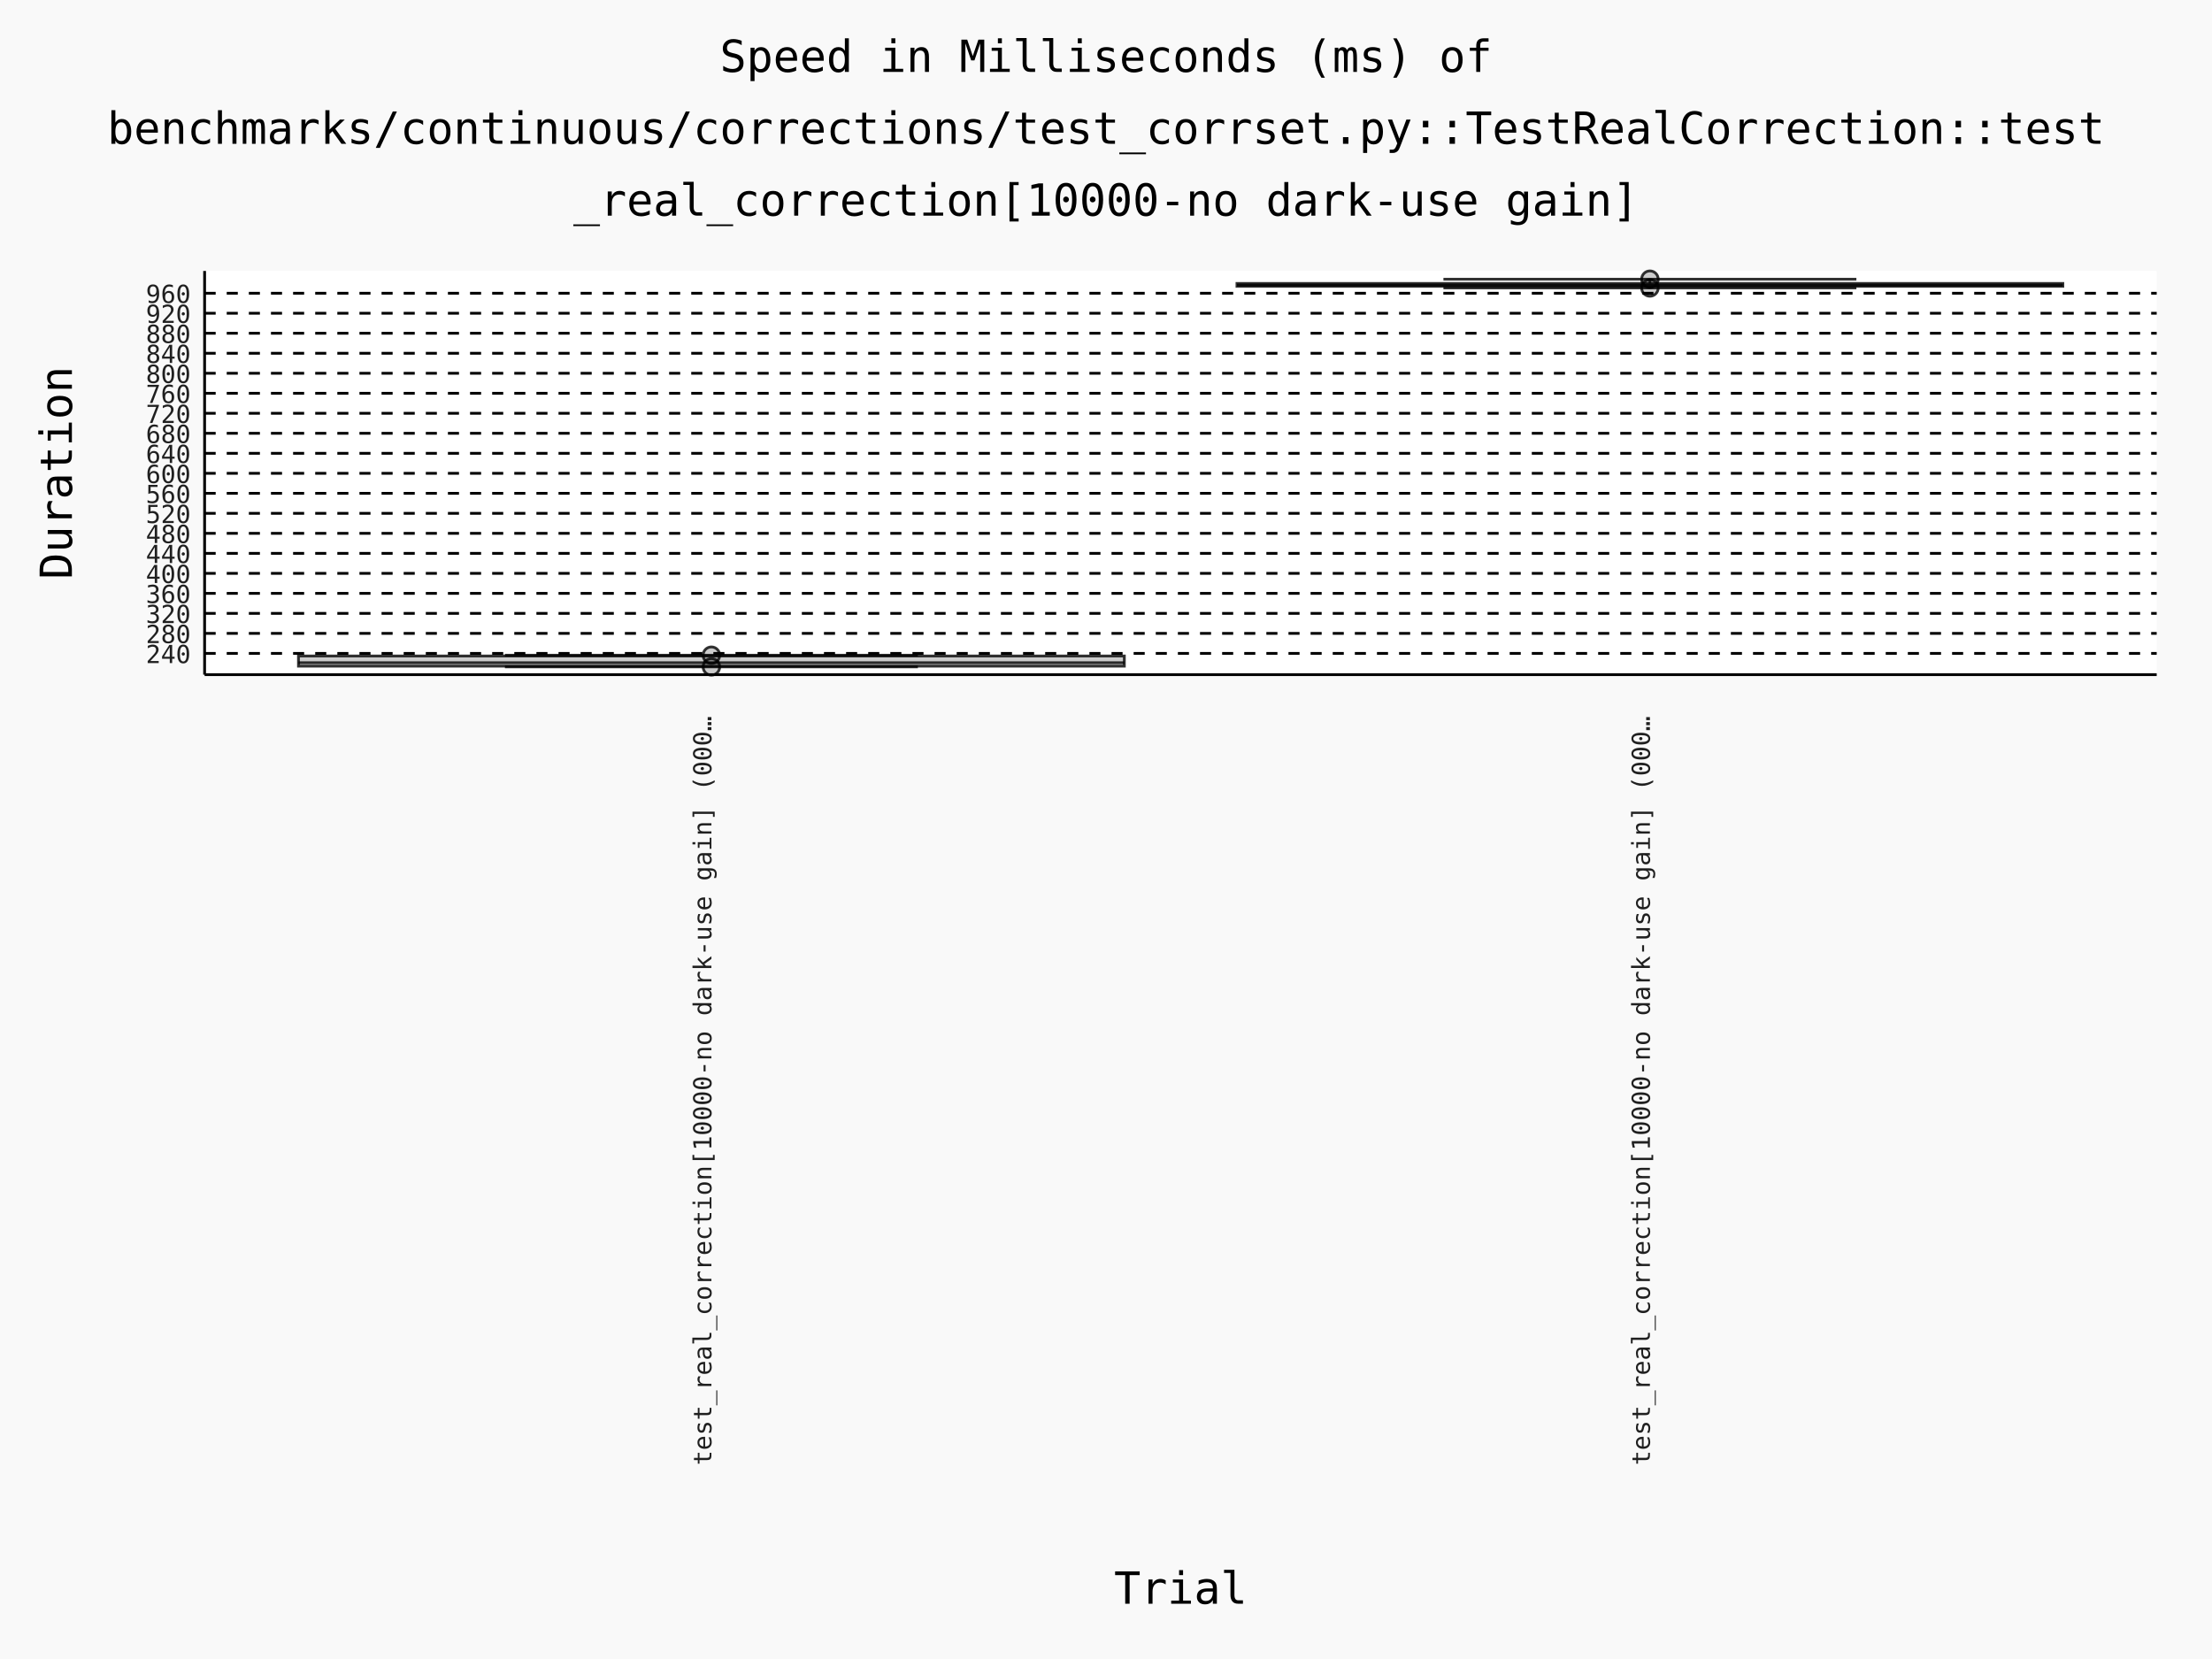
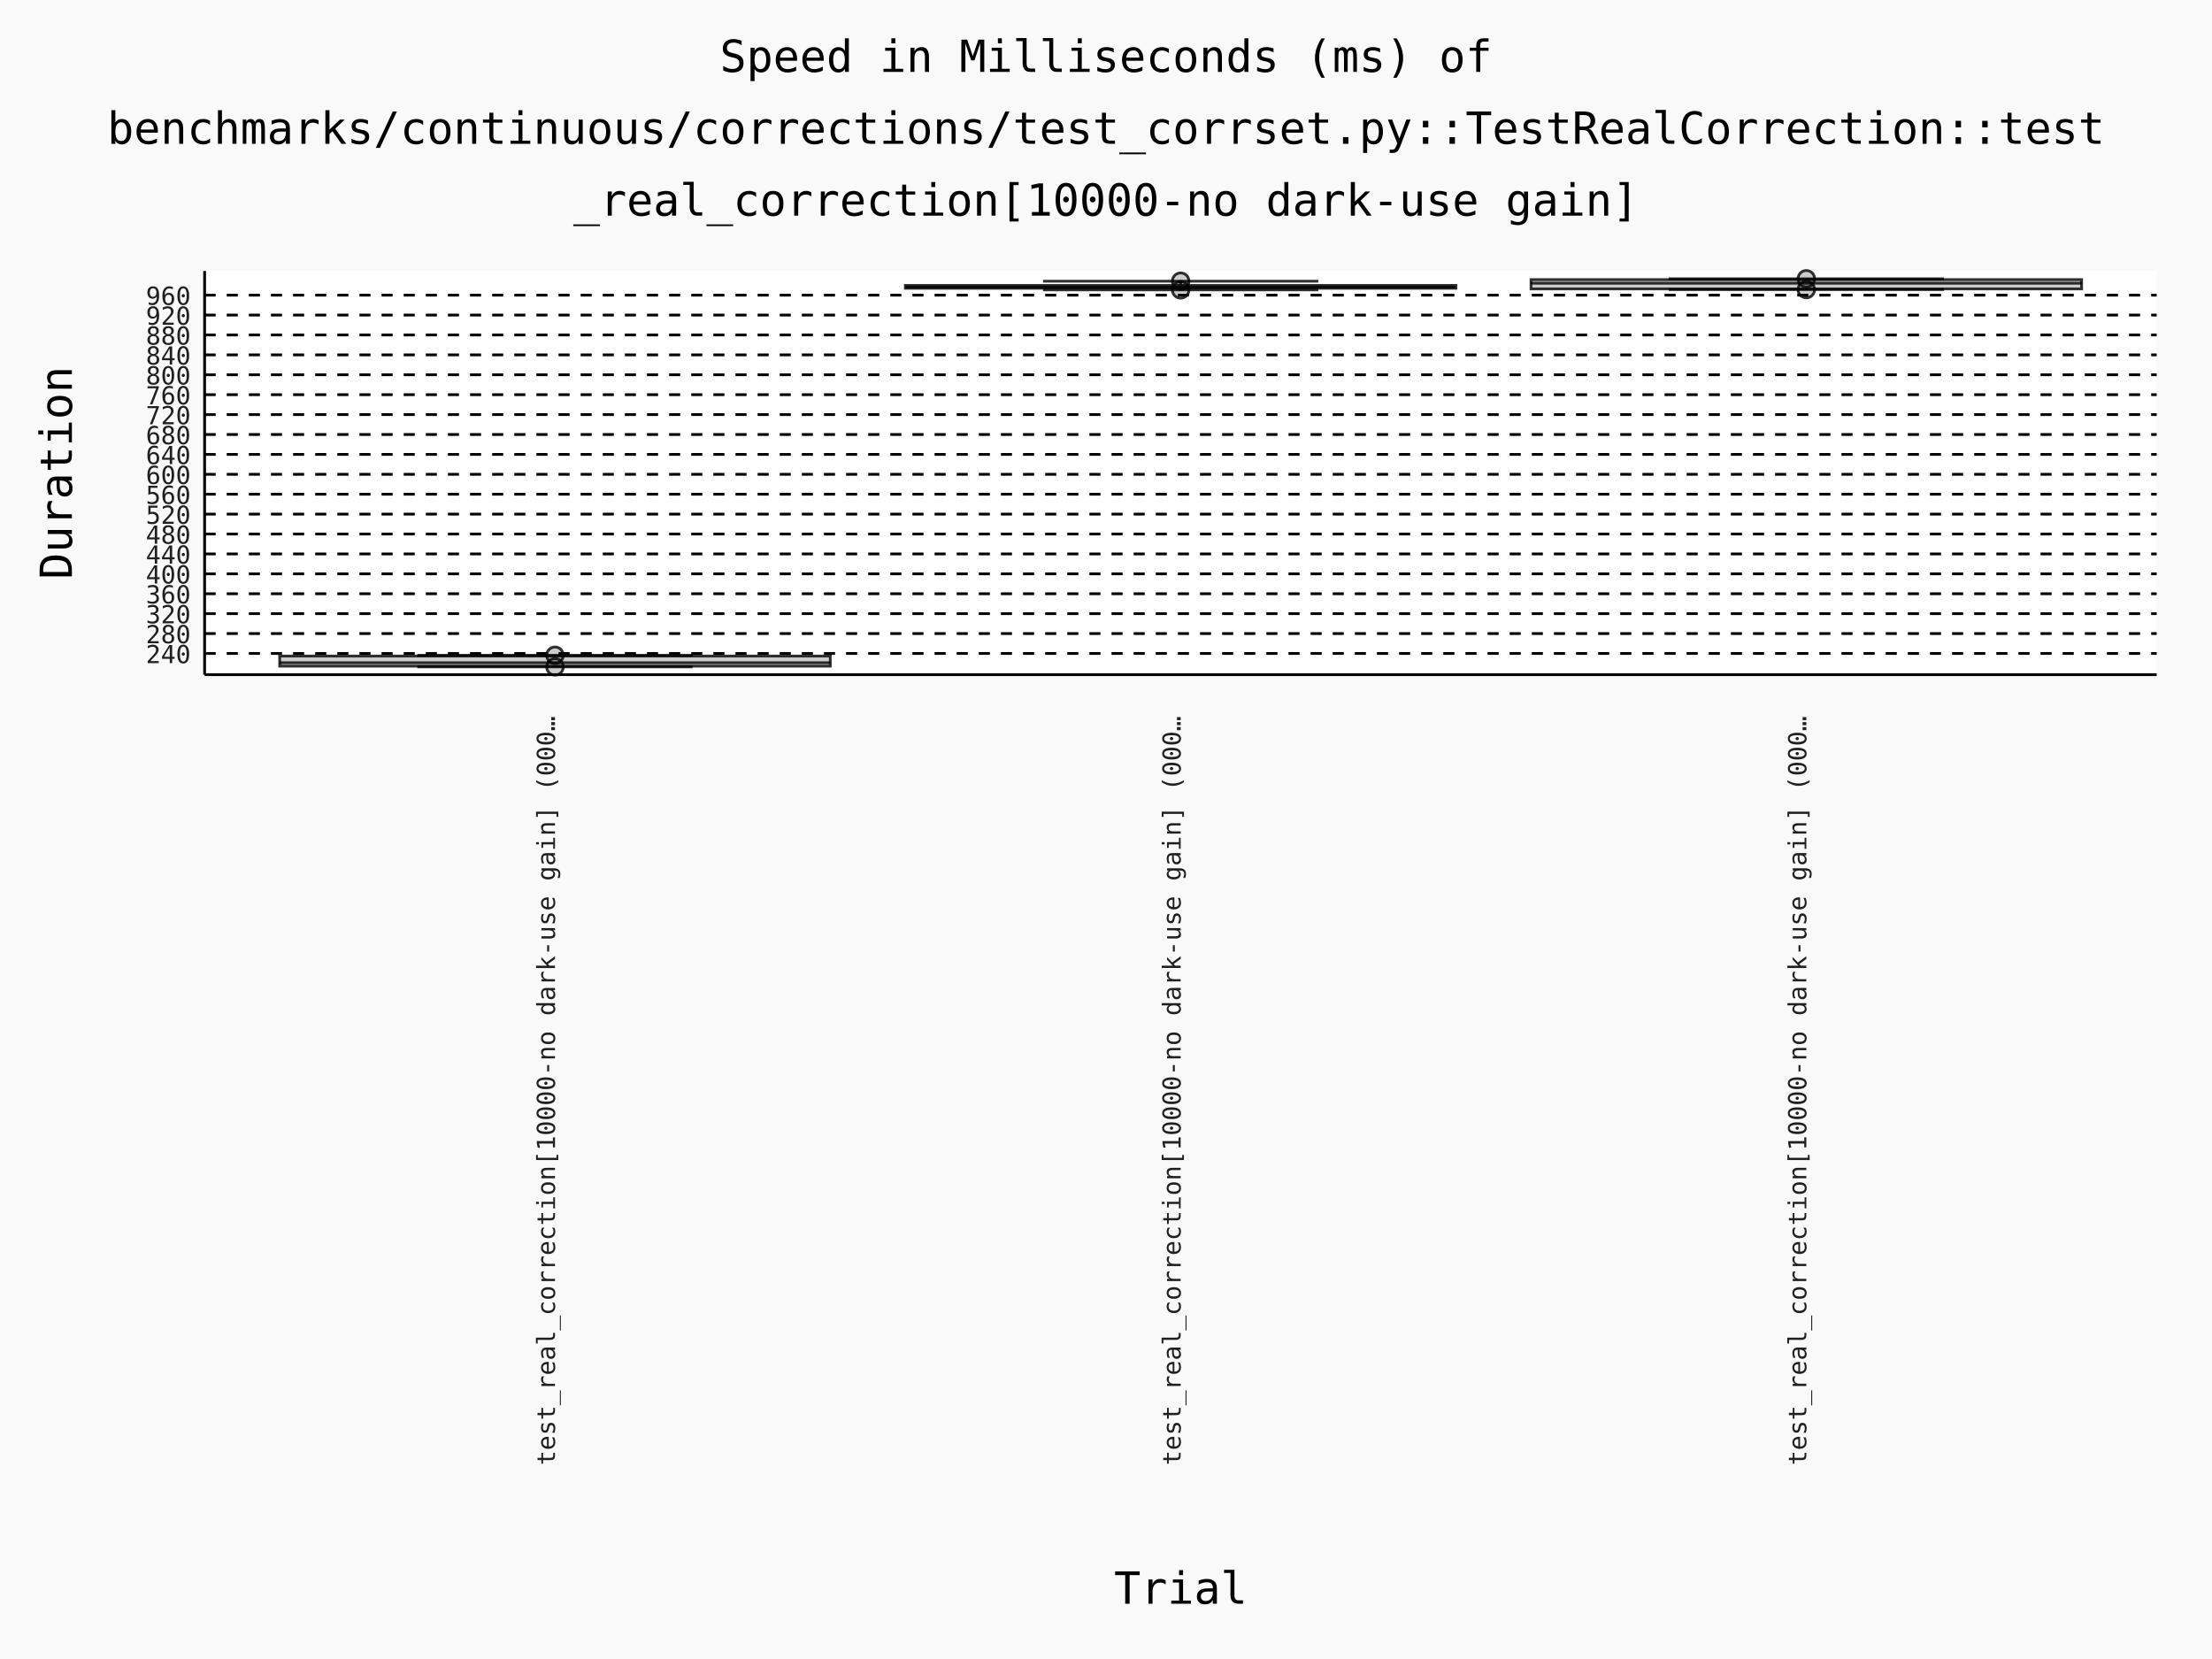
- <svg xmlns="http://www.w3.org/2000/svg" id="chart-89c5fae5-ac08-4c61-b7a4-94964de78701" class="pygal-chart" viewBox="0 0 800 600">
+ <svg xmlns="http://www.w3.org/2000/svg" id="chart-ae75ebbc-30ff-4622-a41f-8408564d9d58" class="pygal-chart" viewBox="0 0 800 600">
  <defs>
-     <style type="text/css">#chart-89c5fae5-ac08-4c61-b7a4-94964de78701{-webkit-user-select:none;-webkit-font-smoothing:antialiased;font-family:Consolas,"Deja Vu Sans Mono","Bitstream Vera Sans Mono","Courier New",monospace}#chart-89c5fae5-ac08-4c61-b7a4-94964de78701 .title{font-family:Consolas,"Deja Vu Sans Mono","Bitstream Vera Sans Mono","Courier New",monospace;font-size:16px}#chart-89c5fae5-ac08-4c61-b7a4-94964de78701 .legends .legend text{font-family:Consolas,"Deja Vu Sans Mono","Bitstream Vera Sans Mono","Courier New",monospace;font-size:14px}#chart-89c5fae5-ac08-4c61-b7a4-94964de78701 .axis text{font-family:Consolas,"Deja Vu Sans Mono","Bitstream Vera Sans Mono","Courier New",monospace;font-size:10px}#chart-89c5fae5-ac08-4c61-b7a4-94964de78701 .axis text.major{font-family:Consolas,"Deja Vu Sans Mono","Bitstream Vera Sans Mono","Courier New",monospace;font-size:10px}#chart-89c5fae5-ac08-4c61-b7a4-94964de78701 .text-overlay text.value{font-family:Consolas,"Deja Vu Sans Mono","Bitstream Vera Sans Mono","Courier New",monospace;font-size:16px}#chart-89c5fae5-ac08-4c61-b7a4-94964de78701 .text-overlay text.label{font-family:Consolas,"Deja Vu Sans Mono","Bitstream Vera Sans Mono","Courier New",monospace;font-size:10px}#chart-89c5fae5-ac08-4c61-b7a4-94964de78701 .tooltip{font-family:Consolas,"Deja Vu Sans Mono","Bitstream Vera Sans Mono","Courier New",monospace;font-size:14px}#chart-89c5fae5-ac08-4c61-b7a4-94964de78701 text.no_data{font-family:Consolas,"Deja Vu Sans Mono","Bitstream Vera Sans Mono","Courier New",monospace;font-size:64px}
- #chart-89c5fae5-ac08-4c61-b7a4-94964de78701{background-color:rgba(249,249,249,1)}#chart-89c5fae5-ac08-4c61-b7a4-94964de78701 path,#chart-89c5fae5-ac08-4c61-b7a4-94964de78701 line,#chart-89c5fae5-ac08-4c61-b7a4-94964de78701 rect,#chart-89c5fae5-ac08-4c61-b7a4-94964de78701 circle{-webkit-transition:150ms;-moz-transition:150ms;transition:150ms}#chart-89c5fae5-ac08-4c61-b7a4-94964de78701 .graph &gt; .background{fill:rgba(249,249,249,1)}#chart-89c5fae5-ac08-4c61-b7a4-94964de78701 .plot &gt; .background{fill:rgba(255,255,255,1)}#chart-89c5fae5-ac08-4c61-b7a4-94964de78701 .graph{fill:rgba(0,0,0,.87)}#chart-89c5fae5-ac08-4c61-b7a4-94964de78701 text.no_data{fill:rgba(0,0,0,1)}#chart-89c5fae5-ac08-4c61-b7a4-94964de78701 .title{fill:rgba(0,0,0,1)}#chart-89c5fae5-ac08-4c61-b7a4-94964de78701 .legends .legend text{fill:rgba(0,0,0,.87)}#chart-89c5fae5-ac08-4c61-b7a4-94964de78701 .legends .legend:hover text{fill:rgba(0,0,0,1)}#chart-89c5fae5-ac08-4c61-b7a4-94964de78701 .axis .line{stroke:rgba(0,0,0,1)}#chart-89c5fae5-ac08-4c61-b7a4-94964de78701 .axis .guide.line{stroke:rgba(0,0,0,.54)}#chart-89c5fae5-ac08-4c61-b7a4-94964de78701 .axis .major.line{stroke:rgba(0,0,0,.87)}#chart-89c5fae5-ac08-4c61-b7a4-94964de78701 .axis text.major{fill:rgba(0,0,0,1)}#chart-89c5fae5-ac08-4c61-b7a4-94964de78701 .axis.y .guides:hover .guide.line,#chart-89c5fae5-ac08-4c61-b7a4-94964de78701 .line-graph .axis.x .guides:hover .guide.line,#chart-89c5fae5-ac08-4c61-b7a4-94964de78701 .stackedline-graph .axis.x .guides:hover .guide.line,#chart-89c5fae5-ac08-4c61-b7a4-94964de78701 .xy-graph .axis.x .guides:hover .guide.line{stroke:rgba(0,0,0,1)}#chart-89c5fae5-ac08-4c61-b7a4-94964de78701 .axis .guides:hover text{fill:rgba(0,0,0,1)}#chart-89c5fae5-ac08-4c61-b7a4-94964de78701 .reactive{fill-opacity:.7;stroke-opacity:.8;stroke-width:1}#chart-89c5fae5-ac08-4c61-b7a4-94964de78701 .ci{stroke:rgba(0,0,0,.87)}#chart-89c5fae5-ac08-4c61-b7a4-94964de78701 .reactive.active,#chart-89c5fae5-ac08-4c61-b7a4-94964de78701 .active .reactive{fill-opacity:.8;stroke-opacity:.9;stroke-width:4}#chart-89c5fae5-ac08-4c61-b7a4-94964de78701 .ci .reactive.active{stroke-width:1.5}#chart-89c5fae5-ac08-4c61-b7a4-94964de78701 .series text{fill:rgba(0,0,0,1)}#chart-89c5fae5-ac08-4c61-b7a4-94964de78701 .tooltip rect{fill:rgba(255,255,255,1);stroke:rgba(0,0,0,1);-webkit-transition:opacity 150ms;-moz-transition:opacity 150ms;transition:opacity 150ms}#chart-89c5fae5-ac08-4c61-b7a4-94964de78701 .tooltip .label{fill:rgba(0,0,0,.87)}#chart-89c5fae5-ac08-4c61-b7a4-94964de78701 .tooltip .label{fill:rgba(0,0,0,.87)}#chart-89c5fae5-ac08-4c61-b7a4-94964de78701 .tooltip .legend{font-size:.8em;fill:rgba(0,0,0,.54)}#chart-89c5fae5-ac08-4c61-b7a4-94964de78701 .tooltip .x_label{font-size:.6em;fill:rgba(0,0,0,1)}#chart-89c5fae5-ac08-4c61-b7a4-94964de78701 .tooltip .xlink{font-size:.5em;text-decoration:underline}#chart-89c5fae5-ac08-4c61-b7a4-94964de78701 .tooltip .value{font-size:1.5em}#chart-89c5fae5-ac08-4c61-b7a4-94964de78701 .bound{font-size:.5em}#chart-89c5fae5-ac08-4c61-b7a4-94964de78701 .max-value{font-size:.75em;fill:rgba(0,0,0,.54)}#chart-89c5fae5-ac08-4c61-b7a4-94964de78701 .map-element{fill:rgba(255,255,255,1);stroke:rgba(0,0,0,.54) !important}#chart-89c5fae5-ac08-4c61-b7a4-94964de78701 .map-element .reactive{fill-opacity:inherit;stroke-opacity:inherit}#chart-89c5fae5-ac08-4c61-b7a4-94964de78701 .color-0,#chart-89c5fae5-ac08-4c61-b7a4-94964de78701 .color-0 a:visited{stroke:#000000;fill:#000000}#chart-89c5fae5-ac08-4c61-b7a4-94964de78701 .color-1,#chart-89c5fae5-ac08-4c61-b7a4-94964de78701 .color-1 a:visited{stroke:#000000;fill:#000000}#chart-89c5fae5-ac08-4c61-b7a4-94964de78701 .text-overlay .color-0 text{fill:white}#chart-89c5fae5-ac08-4c61-b7a4-94964de78701 .text-overlay .color-1 text{fill:white}
- #chart-89c5fae5-ac08-4c61-b7a4-94964de78701 text.no_data{text-anchor:middle}#chart-89c5fae5-ac08-4c61-b7a4-94964de78701 .guide.line{fill:none}#chart-89c5fae5-ac08-4c61-b7a4-94964de78701 .centered{text-anchor:middle}#chart-89c5fae5-ac08-4c61-b7a4-94964de78701 .title{text-anchor:middle}#chart-89c5fae5-ac08-4c61-b7a4-94964de78701 .legends .legend text{fill-opacity:1}#chart-89c5fae5-ac08-4c61-b7a4-94964de78701 .axis.x text{text-anchor:middle}#chart-89c5fae5-ac08-4c61-b7a4-94964de78701 .axis.x:not(.web) text[transform]{text-anchor:start}#chart-89c5fae5-ac08-4c61-b7a4-94964de78701 .axis.x:not(.web) text[transform].backwards{text-anchor:end}#chart-89c5fae5-ac08-4c61-b7a4-94964de78701 .axis.y text{text-anchor:end}#chart-89c5fae5-ac08-4c61-b7a4-94964de78701 .axis.y text[transform].backwards{text-anchor:start}#chart-89c5fae5-ac08-4c61-b7a4-94964de78701 .axis.y2 text{text-anchor:start}#chart-89c5fae5-ac08-4c61-b7a4-94964de78701 .axis.y2 text[transform].backwards{text-anchor:end}#chart-89c5fae5-ac08-4c61-b7a4-94964de78701 .axis .guide.line{stroke-dasharray:4,4;stroke:black}#chart-89c5fae5-ac08-4c61-b7a4-94964de78701 .axis .major.guide.line{stroke-dasharray:6,6;stroke:black}#chart-89c5fae5-ac08-4c61-b7a4-94964de78701 .horizontal .axis.y .guide.line,#chart-89c5fae5-ac08-4c61-b7a4-94964de78701 .horizontal .axis.y2 .guide.line,#chart-89c5fae5-ac08-4c61-b7a4-94964de78701 .vertical .axis.x .guide.line{opacity:0}#chart-89c5fae5-ac08-4c61-b7a4-94964de78701 .horizontal .axis.always_show .guide.line,#chart-89c5fae5-ac08-4c61-b7a4-94964de78701 .vertical .axis.always_show .guide.line{opacity:1 !important}#chart-89c5fae5-ac08-4c61-b7a4-94964de78701 .axis.y .guides:hover .guide.line,#chart-89c5fae5-ac08-4c61-b7a4-94964de78701 .axis.y2 .guides:hover .guide.line,#chart-89c5fae5-ac08-4c61-b7a4-94964de78701 .axis.x .guides:hover .guide.line{opacity:1}#chart-89c5fae5-ac08-4c61-b7a4-94964de78701 .axis .guides:hover text{opacity:1}#chart-89c5fae5-ac08-4c61-b7a4-94964de78701 .nofill{fill:none}#chart-89c5fae5-ac08-4c61-b7a4-94964de78701 .subtle-fill{fill-opacity:.2}#chart-89c5fae5-ac08-4c61-b7a4-94964de78701 .dot{stroke-width:1px;fill-opacity:1;stroke-opacity:1}#chart-89c5fae5-ac08-4c61-b7a4-94964de78701 .dot.active{stroke-width:5px}#chart-89c5fae5-ac08-4c61-b7a4-94964de78701 .dot.negative{fill:transparent}#chart-89c5fae5-ac08-4c61-b7a4-94964de78701 text,#chart-89c5fae5-ac08-4c61-b7a4-94964de78701 tspan{stroke:none !important}#chart-89c5fae5-ac08-4c61-b7a4-94964de78701 .series text.active{opacity:1}#chart-89c5fae5-ac08-4c61-b7a4-94964de78701 .tooltip rect{fill-opacity:.95;stroke-width:.5}#chart-89c5fae5-ac08-4c61-b7a4-94964de78701 .tooltip text{fill-opacity:1}#chart-89c5fae5-ac08-4c61-b7a4-94964de78701 .showable{visibility:hidden}#chart-89c5fae5-ac08-4c61-b7a4-94964de78701 .showable.shown{visibility:visible}#chart-89c5fae5-ac08-4c61-b7a4-94964de78701 .gauge-background{fill:rgba(229,229,229,1);stroke:none}#chart-89c5fae5-ac08-4c61-b7a4-94964de78701 .bg-lines{stroke:rgba(249,249,249,1);stroke-width:2px}
+     <style type="text/css">#chart-ae75ebbc-30ff-4622-a41f-8408564d9d58{-webkit-user-select:none;-webkit-font-smoothing:antialiased;font-family:Consolas,"Deja Vu Sans Mono","Bitstream Vera Sans Mono","Courier New",monospace}#chart-ae75ebbc-30ff-4622-a41f-8408564d9d58 .title{font-family:Consolas,"Deja Vu Sans Mono","Bitstream Vera Sans Mono","Courier New",monospace;font-size:16px}#chart-ae75ebbc-30ff-4622-a41f-8408564d9d58 .legends .legend text{font-family:Consolas,"Deja Vu Sans Mono","Bitstream Vera Sans Mono","Courier New",monospace;font-size:14px}#chart-ae75ebbc-30ff-4622-a41f-8408564d9d58 .axis text{font-family:Consolas,"Deja Vu Sans Mono","Bitstream Vera Sans Mono","Courier New",monospace;font-size:10px}#chart-ae75ebbc-30ff-4622-a41f-8408564d9d58 .axis text.major{font-family:Consolas,"Deja Vu Sans Mono","Bitstream Vera Sans Mono","Courier New",monospace;font-size:10px}#chart-ae75ebbc-30ff-4622-a41f-8408564d9d58 .text-overlay text.value{font-family:Consolas,"Deja Vu Sans Mono","Bitstream Vera Sans Mono","Courier New",monospace;font-size:16px}#chart-ae75ebbc-30ff-4622-a41f-8408564d9d58 .text-overlay text.label{font-family:Consolas,"Deja Vu Sans Mono","Bitstream Vera Sans Mono","Courier New",monospace;font-size:10px}#chart-ae75ebbc-30ff-4622-a41f-8408564d9d58 .tooltip{font-family:Consolas,"Deja Vu Sans Mono","Bitstream Vera Sans Mono","Courier New",monospace;font-size:14px}#chart-ae75ebbc-30ff-4622-a41f-8408564d9d58 text.no_data{font-family:Consolas,"Deja Vu Sans Mono","Bitstream Vera Sans Mono","Courier New",monospace;font-size:64px}
+ #chart-ae75ebbc-30ff-4622-a41f-8408564d9d58{background-color:rgba(249,249,249,1)}#chart-ae75ebbc-30ff-4622-a41f-8408564d9d58 path,#chart-ae75ebbc-30ff-4622-a41f-8408564d9d58 line,#chart-ae75ebbc-30ff-4622-a41f-8408564d9d58 rect,#chart-ae75ebbc-30ff-4622-a41f-8408564d9d58 circle{-webkit-transition:150ms;-moz-transition:150ms;transition:150ms}#chart-ae75ebbc-30ff-4622-a41f-8408564d9d58 .graph &gt; .background{fill:rgba(249,249,249,1)}#chart-ae75ebbc-30ff-4622-a41f-8408564d9d58 .plot &gt; .background{fill:rgba(255,255,255,1)}#chart-ae75ebbc-30ff-4622-a41f-8408564d9d58 .graph{fill:rgba(0,0,0,.87)}#chart-ae75ebbc-30ff-4622-a41f-8408564d9d58 text.no_data{fill:rgba(0,0,0,1)}#chart-ae75ebbc-30ff-4622-a41f-8408564d9d58 .title{fill:rgba(0,0,0,1)}#chart-ae75ebbc-30ff-4622-a41f-8408564d9d58 .legends .legend text{fill:rgba(0,0,0,.87)}#chart-ae75ebbc-30ff-4622-a41f-8408564d9d58 .legends .legend:hover text{fill:rgba(0,0,0,1)}#chart-ae75ebbc-30ff-4622-a41f-8408564d9d58 .axis .line{stroke:rgba(0,0,0,1)}#chart-ae75ebbc-30ff-4622-a41f-8408564d9d58 .axis .guide.line{stroke:rgba(0,0,0,.54)}#chart-ae75ebbc-30ff-4622-a41f-8408564d9d58 .axis .major.line{stroke:rgba(0,0,0,.87)}#chart-ae75ebbc-30ff-4622-a41f-8408564d9d58 .axis text.major{fill:rgba(0,0,0,1)}#chart-ae75ebbc-30ff-4622-a41f-8408564d9d58 .axis.y .guides:hover .guide.line,#chart-ae75ebbc-30ff-4622-a41f-8408564d9d58 .line-graph .axis.x .guides:hover .guide.line,#chart-ae75ebbc-30ff-4622-a41f-8408564d9d58 .stackedline-graph .axis.x .guides:hover .guide.line,#chart-ae75ebbc-30ff-4622-a41f-8408564d9d58 .xy-graph .axis.x .guides:hover .guide.line{stroke:rgba(0,0,0,1)}#chart-ae75ebbc-30ff-4622-a41f-8408564d9d58 .axis .guides:hover text{fill:rgba(0,0,0,1)}#chart-ae75ebbc-30ff-4622-a41f-8408564d9d58 .reactive{fill-opacity:.7;stroke-opacity:.8;stroke-width:1}#chart-ae75ebbc-30ff-4622-a41f-8408564d9d58 .ci{stroke:rgba(0,0,0,.87)}#chart-ae75ebbc-30ff-4622-a41f-8408564d9d58 .reactive.active,#chart-ae75ebbc-30ff-4622-a41f-8408564d9d58 .active .reactive{fill-opacity:.8;stroke-opacity:.9;stroke-width:4}#chart-ae75ebbc-30ff-4622-a41f-8408564d9d58 .ci .reactive.active{stroke-width:1.5}#chart-ae75ebbc-30ff-4622-a41f-8408564d9d58 .series text{fill:rgba(0,0,0,1)}#chart-ae75ebbc-30ff-4622-a41f-8408564d9d58 .tooltip rect{fill:rgba(255,255,255,1);stroke:rgba(0,0,0,1);-webkit-transition:opacity 150ms;-moz-transition:opacity 150ms;transition:opacity 150ms}#chart-ae75ebbc-30ff-4622-a41f-8408564d9d58 .tooltip .label{fill:rgba(0,0,0,.87)}#chart-ae75ebbc-30ff-4622-a41f-8408564d9d58 .tooltip .label{fill:rgba(0,0,0,.87)}#chart-ae75ebbc-30ff-4622-a41f-8408564d9d58 .tooltip .legend{font-size:.8em;fill:rgba(0,0,0,.54)}#chart-ae75ebbc-30ff-4622-a41f-8408564d9d58 .tooltip .x_label{font-size:.6em;fill:rgba(0,0,0,1)}#chart-ae75ebbc-30ff-4622-a41f-8408564d9d58 .tooltip .xlink{font-size:.5em;text-decoration:underline}#chart-ae75ebbc-30ff-4622-a41f-8408564d9d58 .tooltip .value{font-size:1.5em}#chart-ae75ebbc-30ff-4622-a41f-8408564d9d58 .bound{font-size:.5em}#chart-ae75ebbc-30ff-4622-a41f-8408564d9d58 .max-value{font-size:.75em;fill:rgba(0,0,0,.54)}#chart-ae75ebbc-30ff-4622-a41f-8408564d9d58 .map-element{fill:rgba(255,255,255,1);stroke:rgba(0,0,0,.54) !important}#chart-ae75ebbc-30ff-4622-a41f-8408564d9d58 .map-element .reactive{fill-opacity:inherit;stroke-opacity:inherit}#chart-ae75ebbc-30ff-4622-a41f-8408564d9d58 .color-0,#chart-ae75ebbc-30ff-4622-a41f-8408564d9d58 .color-0 a:visited{stroke:#000000;fill:#000000}#chart-ae75ebbc-30ff-4622-a41f-8408564d9d58 .color-1,#chart-ae75ebbc-30ff-4622-a41f-8408564d9d58 .color-1 a:visited{stroke:#000000;fill:#000000}#chart-ae75ebbc-30ff-4622-a41f-8408564d9d58 .color-2,#chart-ae75ebbc-30ff-4622-a41f-8408564d9d58 .color-2 a:visited{stroke:#000000;fill:#000000}#chart-ae75ebbc-30ff-4622-a41f-8408564d9d58 .text-overlay .color-0 text{fill:white}#chart-ae75ebbc-30ff-4622-a41f-8408564d9d58 .text-overlay .color-1 text{fill:white}#chart-ae75ebbc-30ff-4622-a41f-8408564d9d58 .text-overlay .color-2 text{fill:white}
+ #chart-ae75ebbc-30ff-4622-a41f-8408564d9d58 text.no_data{text-anchor:middle}#chart-ae75ebbc-30ff-4622-a41f-8408564d9d58 .guide.line{fill:none}#chart-ae75ebbc-30ff-4622-a41f-8408564d9d58 .centered{text-anchor:middle}#chart-ae75ebbc-30ff-4622-a41f-8408564d9d58 .title{text-anchor:middle}#chart-ae75ebbc-30ff-4622-a41f-8408564d9d58 .legends .legend text{fill-opacity:1}#chart-ae75ebbc-30ff-4622-a41f-8408564d9d58 .axis.x text{text-anchor:middle}#chart-ae75ebbc-30ff-4622-a41f-8408564d9d58 .axis.x:not(.web) text[transform]{text-anchor:start}#chart-ae75ebbc-30ff-4622-a41f-8408564d9d58 .axis.x:not(.web) text[transform].backwards{text-anchor:end}#chart-ae75ebbc-30ff-4622-a41f-8408564d9d58 .axis.y text{text-anchor:end}#chart-ae75ebbc-30ff-4622-a41f-8408564d9d58 .axis.y text[transform].backwards{text-anchor:start}#chart-ae75ebbc-30ff-4622-a41f-8408564d9d58 .axis.y2 text{text-anchor:start}#chart-ae75ebbc-30ff-4622-a41f-8408564d9d58 .axis.y2 text[transform].backwards{text-anchor:end}#chart-ae75ebbc-30ff-4622-a41f-8408564d9d58 .axis .guide.line{stroke-dasharray:4,4;stroke:black}#chart-ae75ebbc-30ff-4622-a41f-8408564d9d58 .axis .major.guide.line{stroke-dasharray:6,6;stroke:black}#chart-ae75ebbc-30ff-4622-a41f-8408564d9d58 .horizontal .axis.y .guide.line,#chart-ae75ebbc-30ff-4622-a41f-8408564d9d58 .horizontal .axis.y2 .guide.line,#chart-ae75ebbc-30ff-4622-a41f-8408564d9d58 .vertical .axis.x .guide.line{opacity:0}#chart-ae75ebbc-30ff-4622-a41f-8408564d9d58 .horizontal .axis.always_show .guide.line,#chart-ae75ebbc-30ff-4622-a41f-8408564d9d58 .vertical .axis.always_show .guide.line{opacity:1 !important}#chart-ae75ebbc-30ff-4622-a41f-8408564d9d58 .axis.y .guides:hover .guide.line,#chart-ae75ebbc-30ff-4622-a41f-8408564d9d58 .axis.y2 .guides:hover .guide.line,#chart-ae75ebbc-30ff-4622-a41f-8408564d9d58 .axis.x .guides:hover .guide.line{opacity:1}#chart-ae75ebbc-30ff-4622-a41f-8408564d9d58 .axis .guides:hover text{opacity:1}#chart-ae75ebbc-30ff-4622-a41f-8408564d9d58 .nofill{fill:none}#chart-ae75ebbc-30ff-4622-a41f-8408564d9d58 .subtle-fill{fill-opacity:.2}#chart-ae75ebbc-30ff-4622-a41f-8408564d9d58 .dot{stroke-width:1px;fill-opacity:1;stroke-opacity:1}#chart-ae75ebbc-30ff-4622-a41f-8408564d9d58 .dot.active{stroke-width:5px}#chart-ae75ebbc-30ff-4622-a41f-8408564d9d58 .dot.negative{fill:transparent}#chart-ae75ebbc-30ff-4622-a41f-8408564d9d58 text,#chart-ae75ebbc-30ff-4622-a41f-8408564d9d58 tspan{stroke:none !important}#chart-ae75ebbc-30ff-4622-a41f-8408564d9d58 .series text.active{opacity:1}#chart-ae75ebbc-30ff-4622-a41f-8408564d9d58 .tooltip rect{fill-opacity:.95;stroke-width:.5}#chart-ae75ebbc-30ff-4622-a41f-8408564d9d58 .tooltip text{fill-opacity:1}#chart-ae75ebbc-30ff-4622-a41f-8408564d9d58 .showable{visibility:hidden}#chart-ae75ebbc-30ff-4622-a41f-8408564d9d58 .showable.shown{visibility:visible}#chart-ae75ebbc-30ff-4622-a41f-8408564d9d58 .gauge-background{fill:rgba(229,229,229,1);stroke:none}#chart-ae75ebbc-30ff-4622-a41f-8408564d9d58 .bg-lines{stroke:rgba(249,249,249,1);stroke-width:2px}
.tooltip .value{font-size:1em !important}.axis text{font-size:9px !important}</style>
  </defs>
  <g class="graph custombox-graph vertical">
    <rect x="0" y="0" width="800" height="600" class="background" />
    <g transform="translate(74, 98)" class="plot">
      <rect x="0" y="0" width="706.0" height="146.0" class="background" />
      <g class="axis y always_show">
        <path d="M0 146 h706" class="line" />
        <g class="guides">
-           <path d="M0 138.308 h706" class="guide line" />
-           <text x="-5" y="141.808" class="">240</text>
+           <path d="M0 138.333 h706" class="guide line" />
+           <text x="-5" y="141.833" class="">240</text>
        </g>
        <g class="guides">
-           <path d="M0 131.071 h706" class="guide line" />
-           <text x="-5" y="134.571" class="">280</text>
+           <path d="M0 131.134 h706" class="guide line" />
+           <text x="-5" y="134.634" class="">280</text>
        </g>
        <g class="guides">
-           <path d="M0 123.835 h706" class="guide line" />
-           <text x="-5" y="127.335" class="">320</text>
+           <path d="M0 123.934 h706" class="guide line" />
+           <text x="-5" y="127.434" class="">320</text>
        </g>
        <g class="guides">
-           <path d="M0 116.599 h706" class="guide line" />
-           <text x="-5" y="120.099" class="">360</text>
+           <path d="M0 116.735 h706" class="guide line" />
+           <text x="-5" y="120.235" class="">360</text>
        </g>
        <g class="guides">
-           <path d="M0 109.363 h706" class="guide line" />
-           <text x="-5" y="112.863" class="">400</text>
+           <path d="M0 109.536 h706" class="guide line" />
+           <text x="-5" y="113.036" class="">400</text>
        </g>
        <g class="guides">
-           <path d="M0 102.126 h706" class="guide line" />
-           <text x="-5" y="105.626" class="">440</text>
+           <path d="M0 102.337 h706" class="guide line" />
+           <text x="-5" y="105.837" class="">440</text>
        </g>
        <g class="guides">
-           <path d="M0 94.89 h706" class="guide line" />
-           <text x="-5" y="98.39" class="">480</text>
+           <path d="M0 95.138 h706" class="guide line" />
+           <text x="-5" y="98.638" class="">480</text>
        </g>
        <g class="guides">
-           <path d="M0 87.654 h706" class="guide line" />
-           <text x="-5" y="91.154" class="">520</text>
+           <path d="M0 87.938 h706" class="guide line" />
+           <text x="-5" y="91.438" class="">520</text>
        </g>
        <g class="guides">
-           <path d="M0 80.417 h706" class="guide line" />
-           <text x="-5" y="83.917" class="">560</text>
+           <path d="M0 80.739 h706" class="guide line" />
+           <text x="-5" y="84.239" class="">560</text>
        </g>
        <g class="guides">
-           <path d="M0 73.181 h706" class="guide line" />
-           <text x="-5" y="76.681" class="">600</text>
+           <path d="M0 73.54 h706" class="guide line" />
+           <text x="-5" y="77.04" class="">600</text>
        </g>
        <g class="guides">
-           <path d="M0 65.945 h706" class="guide line" />
-           <text x="-5" y="69.445" class="">640</text>
+           <path d="M0 66.341 h706" class="guide line" />
+           <text x="-5" y="69.841" class="">640</text>
        </g>
        <g class="guides">
-           <path d="M0 58.708 h706" class="guide line" />
-           <text x="-5" y="62.208" class="">680</text>
+           <path d="M0 59.142 h706" class="guide line" />
+           <text x="-5" y="62.642" class="">680</text>
        </g>
        <g class="guides">
-           <path d="M0 51.472 h706" class="guide line" />
-           <text x="-5" y="54.972" class="">720</text>
+           <path d="M0 51.942 h706" class="guide line" />
+           <text x="-5" y="55.442" class="">720</text>
        </g>
        <g class="guides">
-           <path d="M0 44.236 h706" class="guide line" />
-           <text x="-5" y="47.736" class="">760</text>
+           <path d="M0 44.743 h706" class="guide line" />
+           <text x="-5" y="48.243" class="">760</text>
        </g>
        <g class="guides">
-           <path d="M0 36.999 h706" class="guide line" />
-           <text x="-5" y="40.499" class="">800</text>
+           <path d="M0 37.544 h706" class="guide line" />
+           <text x="-5" y="41.044" class="">800</text>
        </g>
        <g class="guides">
-           <path d="M0 29.763 h706" class="guide line" />
-           <text x="-5" y="33.263" class="">840</text>
+           <path d="M0 30.345 h706" class="guide line" />
+           <text x="-5" y="33.845" class="">840</text>
        </g>
        <g class="guides">
-           <path d="M0 22.527 h706" class="guide line" />
-           <text x="-5" y="26.027" class="">880</text>
+           <path d="M0 23.145 h706" class="guide line" />
+           <text x="-5" y="26.645" class="">880</text>
        </g>
        <g class="guides">
-           <path d="M0 15.29 h706" class="guide line" />
-           <text x="-5" y="18.79" class="">920</text>
+           <path d="M0 15.946 h706" class="guide line" />
+           <text x="-5" y="19.446" class="">920</text>
        </g>
        <g class="guides">
-           <path d="M0 8.054 h706" class="guide line" />
-           <text x="-5" y="11.554" class="">960</text>
+           <path d="M0 8.747 h706" class="guide line" />
+           <text x="-5" y="12.247" class="">960</text>
        </g>
      </g>
      <g class="axis x">
        <path d="M0 0 v146" class="line" />
        <g class="guides">
-           <path d="M183.288 0 v146" class="guide line" />
-           <text x="183.288" y="161.0" class="backwards" transform="rotate(270 183.2885 161)">test_real_correction[10000-no dark-use gain] (000…</text>
+           <path d="M126.718 0 v146" class="guide line" />
+           <text x="126.718" y="161.0" class="backwards" transform="rotate(270 126.7179 161)">test_real_correction[10000-no dark-use gain] (000…</text>
        </g>
        <g class="guides">
-           <path d="M522.712 0 v146" class="guide line" />
-           <text x="522.712" y="161.0" class="backwards" transform="rotate(270 522.7115 161)">test_real_correction[10000-no dark-use gain] (000…</text>
+           <path d="M353 0 v146" class="guide line" />
+           <text x="353.0" y="161.0" class="backwards" transform="rotate(270 353 161)">test_real_correction[10000-no dark-use gain] (000…</text>
+         </g>
+         <g class="guides">
+           <path d="M579.282 0 v146" class="guide line" />
+           <text x="579.282" y="161.0" class="backwards" transform="rotate(270 579.2821 161)">test_real_correction[10000-no dark-use gain] (000…</text>
        </g>
      </g>
      <g class="series serie-0 color-0">
        <g class="boxes">
          <g class="box">
-             <path stroke-width="3" d="M108.615 143.177 L257.962 143.177" class="reactive tooltip-trigger" />
-             <path stroke-width="3" d="M33.942 141.677 L332.635 141.677" class="reactive tooltip-trigger" />
-             <path stroke-width="3" d="M108.615 138.969 L257.962 138.969" class="reactive tooltip-trigger" />
-             <path stroke-width="2" d="M183.288 143.177 L183.288 142.922" class="reactive tooltip-trigger" />
-             <path stroke-width="2" d="M183.288 138.969 L183.288 139.247" class="reactive tooltip-trigger" />
-             <rect x="33.942" y="139.247" height="3.675" width="298.692" class="subtle-fill reactive tooltip-trigger" />
-             <circle cx="183.288" cy="143.177" r="3" class="subtle-fill reactive tooltip-trigger" />
-             <circle cx="183.288" cy="138.969" r="3" class="subtle-fill reactive tooltip-trigger" />
+             <path stroke-width="3" d="M76.936 143.177 L176.5 143.177" class="reactive tooltip-trigger" />
+             <path stroke-width="3" d="M27.154 141.685 L226.282 141.685" class="reactive tooltip-trigger" />
+             <path stroke-width="3" d="M76.936 138.991 L176.5 138.991" class="reactive tooltip-trigger" />
+             <path stroke-width="2" d="M126.718 143.177 L126.718 142.924" class="reactive tooltip-trigger" />
+             <path stroke-width="2" d="M126.718 138.991 L126.718 139.268" class="reactive tooltip-trigger" />
+             <rect x="27.154" y="139.268" height="3.656" width="199.128" class="subtle-fill reactive tooltip-trigger" />
+             <circle cx="126.718" cy="143.177" r="3" class="subtle-fill reactive tooltip-trigger" />
+             <circle cx="126.718" cy="138.991" r="3" class="subtle-fill reactive tooltip-trigger" />
          </g>
        </g>
      </g>
      <g class="series serie-1 color-1">
        <g class="boxes">
          <g class="box">
-             <path stroke-width="3" d="M448.038 6.136 L597.385 6.136" class="reactive tooltip-trigger" />
-             <path stroke-width="3" d="M373.365 5.097 L672.058 5.097" class="reactive tooltip-trigger" />
-             <path stroke-width="3" d="M448.038 2.98 L597.385 2.98" class="reactive tooltip-trigger" />
-             <path stroke-width="2" d="M522.712 6.136 L522.712 5.547" class="reactive tooltip-trigger" />
-             <path stroke-width="2" d="M522.712 2.98 L522.712 4.509" class="reactive tooltip-trigger" />
-             <rect x="373.365" y="4.509" height="1.038" width="298.692" class="subtle-fill reactive tooltip-trigger" />
-             <circle cx="522.712" cy="6.136" r="3" class="subtle-fill reactive tooltip-trigger" />
-             <circle cx="522.712" cy="2.98" r="3" class="subtle-fill reactive tooltip-trigger" />
+             <path stroke-width="3" d="M303.218 6.839 L402.782 6.839" class="reactive tooltip-trigger" />
+             <path stroke-width="3" d="M253.436 5.805 L452.564 5.805" class="reactive tooltip-trigger" />
+             <path stroke-width="3" d="M303.218 3.699 L402.782 3.699" class="reactive tooltip-trigger" />
+             <path stroke-width="2" d="M353 6.839 L353 6.253" class="reactive tooltip-trigger" />
+             <path stroke-width="2" d="M353 3.699 L353 5.22" class="reactive tooltip-trigger" />
+             <rect x="253.436" y="5.22" height="1.033" width="199.128" class="subtle-fill reactive tooltip-trigger" />
+             <circle cx="353" cy="6.839" r="3" class="subtle-fill reactive tooltip-trigger" />
+             <circle cx="353" cy="3.699" r="3" class="subtle-fill reactive tooltip-trigger" />
+           </g>
+         </g>
+       </g>
+       <g class="series serie-2 color-2">
+         <g class="boxes">
+           <g class="box">
+             <path stroke-width="3" d="M529.5 6.724 L629.064 6.724" class="reactive tooltip-trigger" />
+             <path stroke-width="3" d="M479.718 4.431 L678.846 4.431" class="reactive tooltip-trigger" />
+             <path stroke-width="3" d="M529.5 2.832 L629.064 2.832" class="reactive tooltip-trigger" />
+             <path stroke-width="2" d="M579.282 6.724 L579.282 6.488" class="reactive tooltip-trigger" />
+             <path stroke-width="2" d="M579.282 2.832 L579.282 3.117" class="reactive tooltip-trigger" />
+             <rect x="479.718" y="3.117" height="3.371" width="199.128" class="subtle-fill reactive tooltip-trigger" />
+             <circle cx="579.282" cy="6.724" r="3" class="subtle-fill reactive tooltip-trigger" />
+             <circle cx="579.282" cy="2.832" r="3" class="subtle-fill reactive tooltip-trigger" />
          </g>
        </g>
      </g>
    </g>
    <g class="titles">
      <text x="400.0" y="26" class="title plot_title">Speed in Milliseconds (ms) of</text>
      <text x="400.0" y="52" class="title plot_title">benchmarks/continuous/corrections/test_corrset.py::TestRealCorrection::test</text>
      <text x="400.0" y="78" class="title plot_title">_real_correction[10000-no dark-use gain]</text>
      <text x="427.0" y="580.0" class="title">Trial</text>
      <text x="0" y="197.0" class="title" transform="rotate(-90 0 171)">Duration</text>
    </g>
    <g transform="translate(74, 98)" class="plot overlay">
      <g class="series serie-0 color-0" />
      <g class="series serie-1 color-1" />
+       <g class="series serie-2 color-2" />
    </g>
    <g transform="translate(74, 98)" class="plot text-overlay">
      <g class="series serie-0 color-0" />
      <g class="series serie-1 color-1" />
+       <g class="series serie-2 color-2" />
    </g>
    <g transform="translate(74, 98)" class="plot tooltip-overlay">
      <g transform="translate(0 0)" style="opacity: 0" class="tooltip">
        <rect rx="0" ry="0" width="0" height="0" class="tooltip-box" />
        <g class="text" />
      </g>
    </g>
  </g>
</svg>
